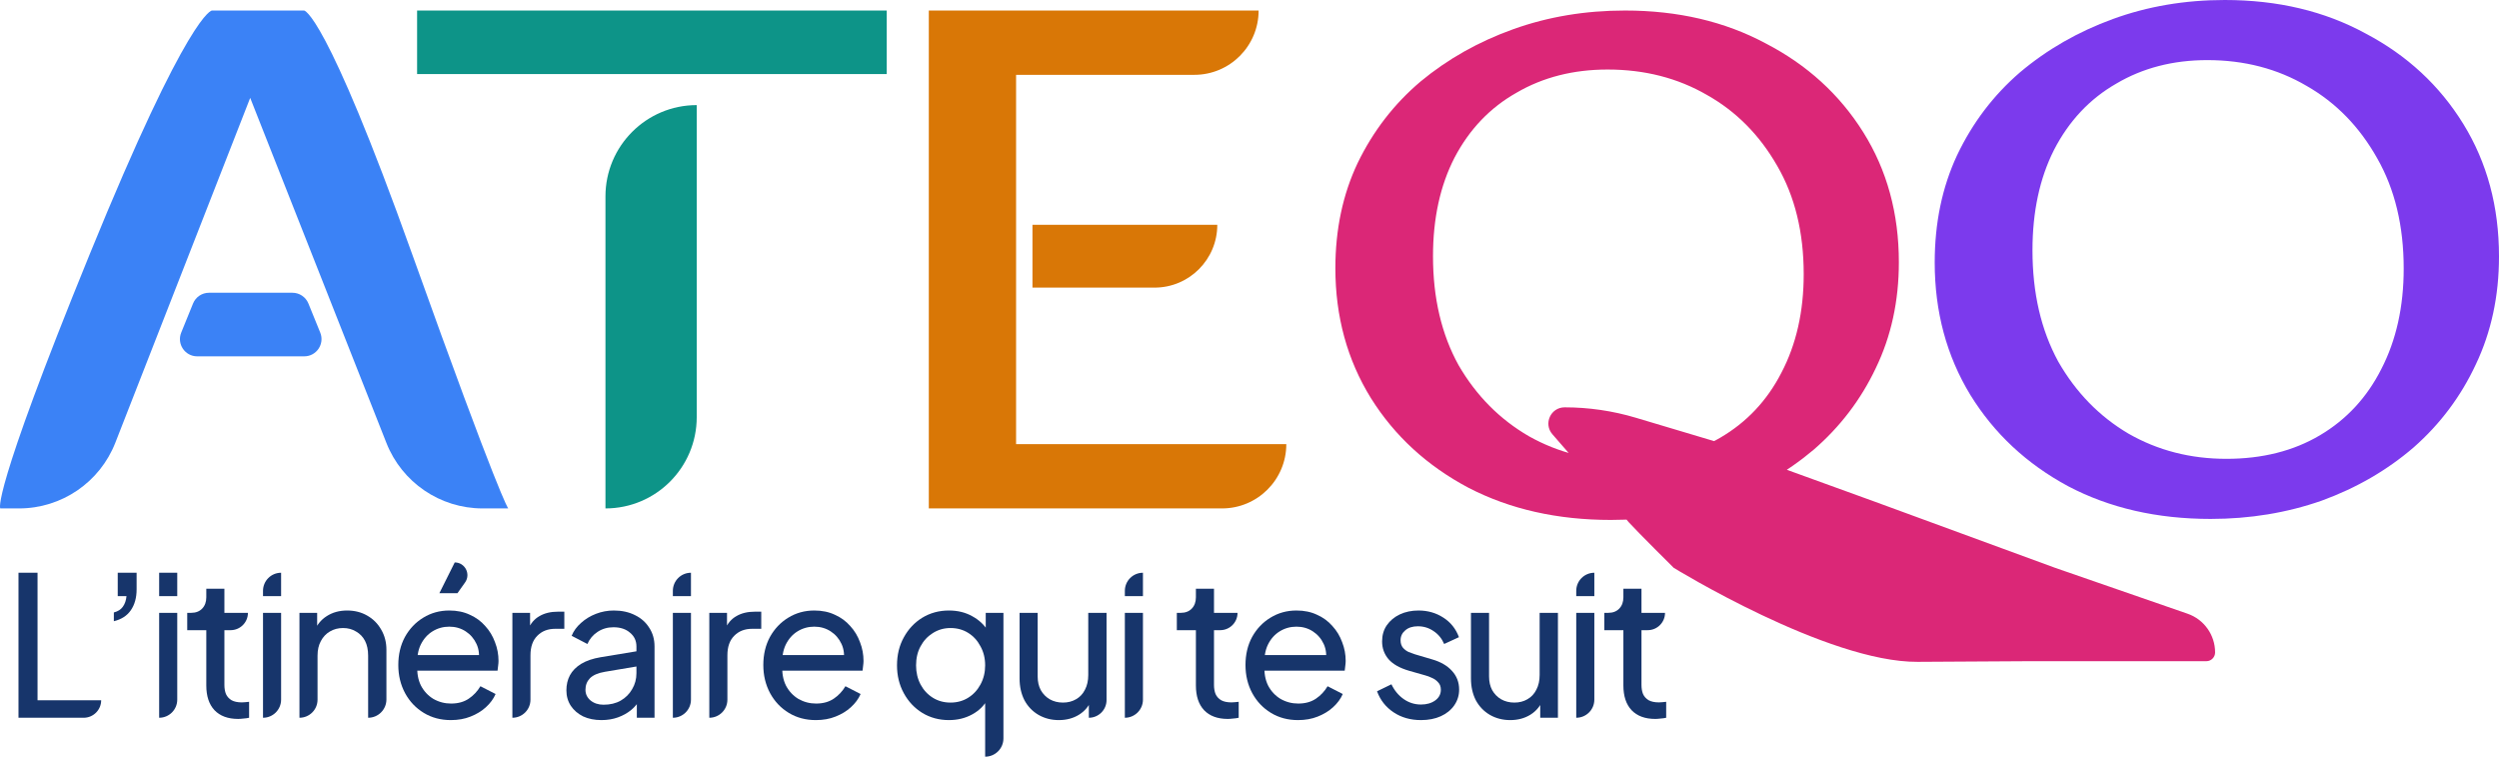
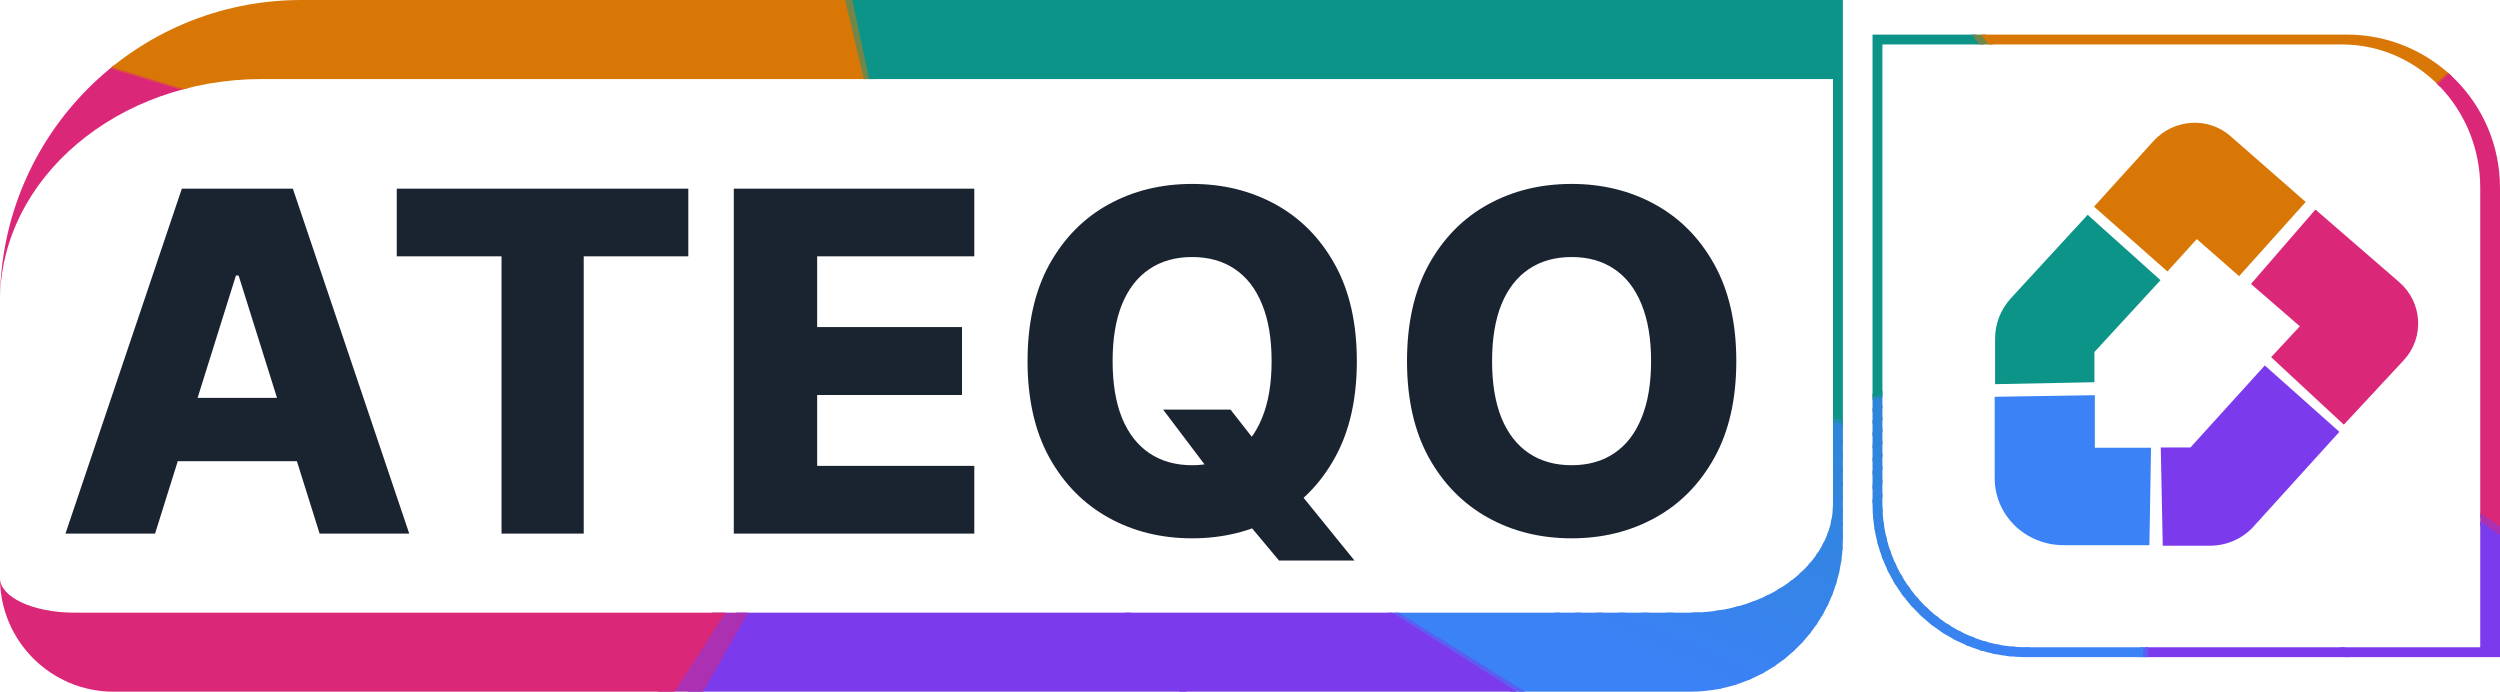
- <svg xmlns="http://www.w3.org/2000/svg" width="290" height="88" viewBox="0 0 290 88" fill="none">
-   <path d="M2.145 83.26V66.439H4.357V81.228H11.741C11.741 82.35 10.831 83.26 9.709 83.26H2.145Z" fill="#17356B" />
-   <path d="M13.212 72.061V71.045C13.678 70.925 14.025 70.706 14.25 70.39C14.491 70.059 14.634 69.645 14.679 69.148H13.663V66.439H15.854V68.358C15.854 69.337 15.628 70.149 15.176 70.797C14.74 71.429 14.085 71.85 13.212 72.061Z" fill="#17356B" />
-   <path d="M18.469 83.26V71.09H20.569V81.16C20.569 82.32 19.629 83.26 18.469 83.26ZM18.469 69.148V66.439H20.569V69.148H18.469Z" fill="#17356B" />
-   <path d="M27.643 83.396C26.454 83.396 25.535 83.057 24.888 82.38C24.256 81.702 23.94 80.746 23.94 79.512V73.1H21.727V71.09H22.179C22.721 71.09 23.15 70.925 23.466 70.593C23.782 70.262 23.94 69.826 23.94 69.284V68.29H26.04V71.09H28.772C28.772 72.2 27.872 73.1 26.762 73.1H26.04V79.444C26.04 79.851 26.1 80.205 26.22 80.506C26.356 80.807 26.574 81.047 26.875 81.228C27.176 81.394 27.575 81.477 28.072 81.477C28.177 81.477 28.305 81.469 28.456 81.454C28.621 81.439 28.772 81.424 28.907 81.409V83.26C28.712 83.305 28.493 83.335 28.253 83.351C28.012 83.381 27.808 83.396 27.643 83.396Z" fill="#17356B" />
-   <path d="M30.521 83.26V71.09H32.621V81.16C32.621 82.32 31.681 83.26 30.521 83.26ZM30.521 69.148V68.539C30.521 67.379 31.461 66.439 32.621 66.439V69.148H30.521Z" fill="#17356B" />
-   <path d="M34.751 83.26V71.09H36.805V73.461L36.467 73.258C36.767 72.49 37.249 71.895 37.911 71.474C38.589 71.037 39.379 70.819 40.282 70.819C41.155 70.819 41.931 71.015 42.608 71.406C43.3 71.798 43.842 72.34 44.234 73.032C44.64 73.724 44.843 74.507 44.843 75.38V81.138C44.843 82.31 43.893 83.26 42.721 83.26V76.058C42.721 75.38 42.6 74.808 42.36 74.342C42.119 73.875 41.773 73.514 41.321 73.258C40.884 72.987 40.38 72.851 39.808 72.851C39.236 72.851 38.724 72.987 38.273 73.258C37.836 73.514 37.49 73.882 37.234 74.364C36.978 74.831 36.85 75.395 36.85 76.058V81.16C36.85 82.32 35.91 83.26 34.751 83.26Z" fill="#17356B" />
-   <path d="M52.319 83.531C51.145 83.531 50.099 83.253 49.18 82.696C48.262 82.139 47.539 81.379 47.013 80.415C46.486 79.437 46.222 78.346 46.222 77.141C46.222 75.922 46.478 74.838 46.99 73.89C47.517 72.942 48.224 72.197 49.112 71.655C50.016 71.098 51.024 70.819 52.138 70.819C53.041 70.819 53.839 70.985 54.532 71.316C55.239 71.632 55.834 72.069 56.315 72.626C56.812 73.167 57.188 73.792 57.444 74.5C57.715 75.192 57.851 75.915 57.851 76.667C57.851 76.833 57.836 77.021 57.806 77.232C57.79 77.427 57.768 77.615 57.738 77.796H47.758V75.99H56.519L55.525 76.803C55.66 76.02 55.585 75.32 55.299 74.703C55.013 74.086 54.592 73.596 54.035 73.235C53.478 72.874 52.846 72.693 52.138 72.693C51.431 72.693 50.783 72.874 50.196 73.235C49.609 73.596 49.15 74.116 48.819 74.793C48.503 75.456 48.375 76.246 48.435 77.164C48.375 78.052 48.51 78.835 48.842 79.512C49.188 80.174 49.669 80.694 50.287 81.07C50.919 81.431 51.604 81.612 52.341 81.612C53.154 81.612 53.839 81.424 54.396 81.047C54.953 80.671 55.404 80.189 55.751 79.603L57.512 80.506C57.271 81.063 56.895 81.574 56.383 82.041C55.886 82.493 55.292 82.854 54.599 83.125C53.922 83.396 53.162 83.531 52.319 83.531ZM50.987 68.81L52.77 65.242C53.964 65.242 54.66 66.589 53.97 67.563L53.086 68.81H50.987Z" fill="#17356B" />
-   <path d="M59.46 83.26V71.09H61.514V73.326L61.288 73.009C61.575 72.317 62.011 71.805 62.598 71.474C63.185 71.128 63.9 70.955 64.743 70.955H65.488V72.942H64.427C63.569 72.942 62.877 73.213 62.35 73.754C61.823 74.281 61.559 75.034 61.559 76.012V81.16C61.559 82.32 60.619 83.26 59.46 83.26Z" fill="#17356B" />
-   <path d="M69.792 83.531C68.994 83.531 68.287 83.388 67.669 83.102C67.067 82.801 66.593 82.395 66.247 81.883C65.901 81.356 65.728 80.754 65.728 80.077C65.728 79.429 65.863 78.85 66.134 78.338C66.42 77.811 66.857 77.367 67.444 77.006C68.046 76.645 68.799 76.389 69.702 76.238L74.217 75.493V77.254L70.176 77.932C69.393 78.067 68.821 78.316 68.46 78.677C68.114 79.038 67.941 79.482 67.941 80.009C67.941 80.506 68.136 80.92 68.528 81.251C68.934 81.582 69.438 81.748 70.04 81.748C70.808 81.748 71.47 81.589 72.027 81.273C72.599 80.942 73.043 80.498 73.359 79.941C73.691 79.384 73.856 78.767 73.856 78.09V74.996C73.856 74.334 73.608 73.8 73.111 73.393C72.629 72.972 71.99 72.761 71.192 72.761C70.499 72.761 69.882 72.942 69.34 73.303C68.814 73.649 68.422 74.116 68.166 74.703L66.337 73.754C66.563 73.198 66.924 72.701 67.421 72.264C67.918 71.813 68.497 71.459 69.16 71.203C69.822 70.947 70.514 70.819 71.237 70.819C72.17 70.819 72.991 71 73.698 71.361C74.406 71.707 74.955 72.197 75.346 72.829C75.753 73.446 75.956 74.168 75.956 74.996V83.26H73.901V80.957L74.285 81.093C74.029 81.574 73.683 81.996 73.246 82.357C72.81 82.718 72.298 83.004 71.711 83.215C71.124 83.426 70.484 83.531 69.792 83.531Z" fill="#17356B" />
-   <path d="M78.083 83.26V71.09H80.183V81.16C80.183 82.32 79.243 83.26 78.083 83.26ZM78.083 69.148V68.539C78.083 67.379 79.023 66.439 80.183 66.439V69.148H78.083Z" fill="#17356B" />
-   <path d="M82.312 83.26V71.09H84.367V73.326L84.141 73.009C84.427 72.317 84.864 71.805 85.451 71.474C86.038 71.128 86.753 70.955 87.596 70.955H88.341V72.942H87.279C86.421 72.942 85.729 73.213 85.202 73.754C84.675 74.281 84.412 75.034 84.412 76.012V81.16C84.412 82.32 83.472 83.26 82.312 83.26Z" fill="#17356B" />
-   <path d="M94.677 83.531C93.502 83.531 92.456 83.253 91.538 82.696C90.62 82.139 89.897 81.379 89.371 80.415C88.844 79.437 88.58 78.346 88.58 77.141C88.58 75.922 88.836 74.838 89.348 73.89C89.875 72.942 90.582 72.197 91.47 71.655C92.374 71.098 93.382 70.819 94.496 70.819C95.399 70.819 96.197 70.985 96.889 71.316C97.597 71.632 98.191 72.069 98.673 72.626C99.17 73.167 99.546 73.792 99.802 74.5C100.073 75.192 100.208 75.915 100.208 76.667C100.208 76.833 100.193 77.021 100.163 77.232C100.148 77.427 100.126 77.615 100.096 77.796H90.116V75.99H98.876L97.883 76.803C98.018 76.02 97.943 75.32 97.657 74.703C97.371 74.086 96.95 73.596 96.392 73.235C95.836 72.874 95.203 72.693 94.496 72.693C93.788 72.693 93.141 72.874 92.554 73.235C91.967 73.596 91.508 74.116 91.177 74.793C90.861 75.456 90.733 76.246 90.793 77.164C90.733 78.052 90.868 78.835 91.199 79.512C91.546 80.174 92.027 80.694 92.644 81.07C93.277 81.431 93.962 81.612 94.699 81.612C95.512 81.612 96.197 81.424 96.754 81.047C97.311 80.671 97.762 80.189 98.109 79.603L99.87 80.506C99.629 81.063 99.253 81.574 98.741 82.041C98.244 82.493 97.65 82.854 96.957 83.125C96.28 83.396 95.519 83.531 94.677 83.531Z" fill="#17356B" />
-   <path d="M114.323 87.776V80.664L114.661 81.025C114.24 81.823 113.623 82.44 112.81 82.876C112.012 83.313 111.117 83.531 110.123 83.531C108.979 83.531 107.948 83.253 107.03 82.696C106.127 82.139 105.412 81.379 104.885 80.415C104.358 79.452 104.094 78.376 104.094 77.186C104.094 75.967 104.358 74.883 104.885 73.935C105.412 72.972 106.127 72.212 107.03 71.655C107.948 71.098 108.979 70.819 110.123 70.819C111.132 70.819 112.027 71.037 112.81 71.474C113.593 71.895 114.21 72.468 114.661 73.19L114.391 73.709V71.09H116.445V85.654C116.445 86.826 115.495 87.776 114.323 87.776ZM110.304 81.499C111.071 81.499 111.756 81.311 112.358 80.935C112.961 80.558 113.435 80.046 113.781 79.399C114.142 78.737 114.323 77.999 114.323 77.186C114.323 76.359 114.142 75.621 113.781 74.974C113.435 74.311 112.961 73.792 112.358 73.416C111.756 73.04 111.071 72.851 110.304 72.851C109.551 72.851 108.866 73.047 108.249 73.438C107.647 73.815 107.173 74.326 106.827 74.974C106.48 75.606 106.307 76.344 106.307 77.186C106.307 77.999 106.48 78.737 106.827 79.399C107.173 80.046 107.647 80.558 108.249 80.935C108.851 81.311 109.536 81.499 110.304 81.499Z" fill="#17356B" />
-   <path d="M122.879 83.531C122.006 83.531 121.216 83.328 120.508 82.922C119.816 82.515 119.274 81.951 118.883 81.228C118.506 80.491 118.318 79.648 118.318 78.699V71.09H120.418V78.474C120.418 79.076 120.538 79.603 120.779 80.054C121.035 80.506 121.381 80.859 121.818 81.115C122.269 81.371 122.781 81.499 123.353 81.499C123.925 81.499 124.429 81.371 124.866 81.115C125.318 80.859 125.664 80.491 125.905 80.009C126.161 79.527 126.288 78.955 126.288 78.293V71.09H128.411V81.206C128.411 82.34 127.491 83.26 126.356 83.26V80.889L126.695 81.093C126.409 81.86 125.92 82.463 125.227 82.899C124.55 83.32 123.767 83.531 122.879 83.531Z" fill="#17356B" />
-   <path d="M130.535 83.26V71.09H132.635V81.16C132.635 82.32 131.695 83.26 130.535 83.26ZM130.535 69.148V68.539C130.535 67.379 131.475 66.439 132.635 66.439V69.148H130.535Z" fill="#17356B" />
-   <path d="M142.483 83.396C141.294 83.396 140.376 83.057 139.728 82.38C139.096 81.702 138.78 80.746 138.78 79.512V73.1H136.567V71.09H137.019C137.561 71.09 137.99 70.925 138.306 70.593C138.622 70.262 138.78 69.826 138.78 69.284V68.29H140.88V71.09H143.612C143.612 72.2 142.712 73.1 141.602 73.1H140.88V79.444C140.88 79.851 140.94 80.205 141.06 80.506C141.196 80.807 141.414 81.047 141.715 81.228C142.016 81.394 142.415 81.477 142.912 81.477C143.017 81.477 143.145 81.469 143.296 81.454C143.461 81.439 143.612 81.424 143.747 81.409V83.26C143.552 83.305 143.333 83.335 143.093 83.351C142.852 83.381 142.649 83.396 142.483 83.396Z" fill="#17356B" />
-   <path d="M150.63 83.531C149.456 83.531 148.41 83.253 147.492 82.696C146.574 82.139 145.851 81.379 145.324 80.415C144.797 79.437 144.534 78.346 144.534 77.141C144.534 75.922 144.79 74.838 145.302 73.89C145.828 72.942 146.536 72.197 147.424 71.655C148.327 71.098 149.336 70.819 150.45 70.819C151.353 70.819 152.151 70.985 152.843 71.316C153.551 71.632 154.145 72.069 154.627 72.626C155.124 73.167 155.5 73.792 155.756 74.5C156.027 75.192 156.162 75.915 156.162 76.667C156.162 76.833 156.147 77.021 156.117 77.232C156.102 77.427 156.079 77.615 156.049 77.796H146.069V75.99H154.83L153.837 76.803C153.972 76.02 153.897 75.32 153.611 74.703C153.325 74.086 152.903 73.596 152.346 73.235C151.789 72.874 151.157 72.693 150.45 72.693C149.742 72.693 149.095 72.874 148.508 73.235C147.921 73.596 147.462 74.116 147.131 74.793C146.814 75.456 146.686 76.246 146.747 77.164C146.686 78.052 146.822 78.835 147.153 79.512C147.499 80.174 147.981 80.694 148.598 81.07C149.23 81.431 149.915 81.612 150.653 81.612C151.466 81.612 152.151 81.424 152.708 81.047C153.265 80.671 153.716 80.189 154.062 79.603L155.823 80.506C155.583 81.063 155.206 81.574 154.695 82.041C154.198 82.493 153.603 82.854 152.911 83.125C152.233 83.396 151.473 83.531 150.63 83.531Z" fill="#17356B" />
-   <path d="M164.903 83.531C163.683 83.531 162.622 83.23 161.719 82.628C160.816 82.026 160.176 81.213 159.8 80.189L161.471 79.377C161.817 80.099 162.291 80.671 162.893 81.093C163.495 81.514 164.165 81.725 164.903 81.725C165.565 81.725 166.114 81.567 166.551 81.251C166.988 80.935 167.206 80.521 167.206 80.009C167.206 79.648 167.1 79.362 166.89 79.151C166.694 78.925 166.453 78.752 166.167 78.632C165.881 78.496 165.618 78.398 165.377 78.338L163.548 77.819C162.449 77.503 161.644 77.051 161.132 76.464C160.635 75.877 160.387 75.192 160.387 74.409C160.387 73.687 160.568 73.062 160.929 72.535C161.305 71.993 161.809 71.572 162.442 71.271C163.089 70.97 163.811 70.819 164.609 70.819C165.678 70.819 166.634 71.09 167.477 71.632C168.335 72.174 168.944 72.934 169.306 73.912L167.59 74.703C167.319 74.071 166.912 73.574 166.37 73.213C165.828 72.836 165.219 72.648 164.541 72.648C163.924 72.648 163.435 72.806 163.074 73.122C162.713 73.423 162.532 73.807 162.532 74.274C162.532 74.62 162.622 74.906 162.803 75.132C162.984 75.343 163.202 75.508 163.458 75.629C163.714 75.734 163.962 75.824 164.203 75.9L166.19 76.487C167.183 76.773 167.951 77.217 168.493 77.819C169.05 78.421 169.328 79.143 169.328 79.986C169.328 80.664 169.14 81.273 168.764 81.815C168.387 82.357 167.868 82.779 167.206 83.08C166.543 83.381 165.776 83.531 164.903 83.531Z" fill="#17356B" />
-   <path d="M175.261 83.531C174.388 83.531 173.597 83.328 172.89 82.922C172.197 82.515 171.656 81.951 171.264 81.228C170.888 80.491 170.7 79.648 170.7 78.699V71.09H172.8V78.474C172.8 79.076 172.92 79.603 173.161 80.054C173.417 80.506 173.763 80.859 174.199 81.115C174.651 81.371 175.163 81.499 175.735 81.499C176.307 81.499 176.811 81.371 177.248 81.115C177.699 80.859 178.045 80.491 178.286 80.009C178.542 79.527 178.67 78.955 178.67 78.293V71.09H180.793V83.26H178.738V80.889L179.077 81.093C178.791 81.86 178.301 82.463 177.609 82.899C176.932 83.32 176.149 83.531 175.261 83.531Z" fill="#17356B" />
-   <path d="M182.917 83.26V71.09H185.017V81.16C185.017 82.32 184.076 83.26 182.917 83.26ZM182.917 69.148V68.539C182.917 67.379 183.857 66.439 185.017 66.439V69.148H182.917Z" fill="#17356B" />
-   <path d="M192.091 83.396C190.902 83.396 189.983 83.057 189.336 82.38C188.704 81.702 188.388 80.746 188.388 79.512V73.1H186.175V71.09H186.627C187.169 71.09 187.598 70.925 187.914 70.593C188.23 70.262 188.388 69.826 188.388 69.284V68.29H190.488V71.09H193.22C193.22 72.2 192.32 73.1 191.21 73.1H190.488V79.444C190.488 79.851 190.548 80.205 190.668 80.506C190.804 80.807 191.022 81.047 191.323 81.228C191.624 81.394 192.023 81.477 192.52 81.477C192.625 81.477 192.753 81.469 192.904 81.454C193.069 81.439 193.22 81.424 193.355 81.409V83.26C193.159 83.305 192.941 83.335 192.7 83.351C192.46 83.381 192.256 83.396 192.091 83.396Z" fill="#17356B" />
-   <path d="M256.536 60.196C250.318 60.196 244.805 58.931 239.997 56.401C235.189 53.812 231.407 50.281 228.65 45.809C225.894 41.278 224.516 36.159 224.516 30.451C224.516 25.861 225.381 21.713 227.112 18.006C228.907 14.24 231.343 11.033 234.42 8.385C237.561 5.737 241.151 3.678 245.19 2.207C249.228 0.736 253.555 0 258.171 0C264.325 0 269.774 1.295 274.518 3.884C279.326 6.414 283.108 9.915 285.865 14.387C288.621 18.859 290 23.979 290 29.745C290 34.335 289.102 38.513 287.307 42.279C285.576 45.986 283.172 49.193 280.095 51.9C277.018 54.547 273.46 56.607 269.422 58.078C265.383 59.49 261.088 60.196 256.536 60.196ZM258.363 53.224C262.53 53.224 266.152 52.311 269.229 50.487C272.306 48.663 274.678 46.103 276.345 42.808C278.076 39.454 278.941 35.571 278.941 31.157C278.941 26.215 277.916 21.948 275.864 18.359C273.813 14.711 271.088 11.916 267.691 9.974C264.293 7.973 260.447 6.973 256.152 6.973C252.177 6.973 248.651 7.885 245.574 9.709C242.497 11.474 240.093 14.034 238.362 17.388C236.696 20.683 235.862 24.567 235.862 29.039C235.862 33.982 236.856 38.277 238.843 41.926C240.895 45.515 243.619 48.31 247.017 50.311C250.414 52.253 254.197 53.224 258.363 53.224Z" fill="#7C3AED" />
-   <path d="M186.94 60.313C180.731 60.313 175.226 59.071 170.424 56.587C165.623 54.046 161.846 50.58 159.094 46.19C156.341 41.742 154.965 36.717 154.965 31.114C154.965 26.608 155.829 22.536 157.557 18.896C159.35 15.2 161.782 12.052 164.855 9.452C167.992 6.853 171.577 4.831 175.61 3.387C179.643 1.943 183.964 1.221 188.573 1.221C194.718 1.221 200.159 2.492 204.897 5.033C209.698 7.517 213.475 10.954 216.227 15.344C218.98 19.734 220.356 24.759 220.356 30.42C220.356 34.926 219.46 39.027 217.668 42.724C215.939 46.363 213.539 49.511 210.466 52.169C207.393 54.768 203.84 56.79 199.807 58.234C195.774 59.62 191.485 60.313 186.94 60.313ZM188.765 53.468C192.926 53.468 196.543 52.573 199.615 50.782C202.688 48.992 205.057 46.479 206.721 43.244C208.449 39.952 209.314 36.139 209.314 31.807C209.314 26.955 208.289 22.767 206.241 19.243C204.192 15.662 201.472 12.918 198.079 11.012C194.686 9.048 190.845 8.066 186.556 8.066C182.587 8.066 179.066 8.961 175.994 10.752C172.921 12.485 170.52 14.997 168.792 18.29C167.128 21.525 166.295 25.337 166.295 29.727C166.295 34.579 167.288 38.796 169.272 42.378C171.321 45.901 174.041 48.645 177.434 50.609C180.827 52.515 184.604 53.468 188.765 53.468ZM181.57 47.251C184.367 47.251 187.15 47.658 189.83 48.458L198.916 51.169L207.356 54.495L217.668 58.234L238.488 65.867L253.859 71.191C255.772 71.853 257.055 73.655 257.055 75.68C257.055 76.242 256.601 76.698 256.039 76.698C254.57 76.698 251.786 76.698 249.553 76.698C246.365 76.698 245.802 76.698 245.802 76.698H235.487L222.533 76.775C212.061 76.838 194.227 65.867 194.227 65.867C194.227 65.867 190.045 61.718 188.999 60.566C188.837 60.387 188.678 60.175 188.519 59.993L180.149 50.372C179.088 49.152 179.954 47.251 181.57 47.251Z" fill="#DB2777" />
-   <path d="M56.004 58.977C51.077 58.977 46.652 55.966 44.842 51.384L27.009 6.224H31.041L13.386 51.349C11.586 55.949 7.151 58.977 2.211 58.977H0.034C0.034 58.977 -1.145 57.794 10.402 29.508C21.948 1.221 24.595 1.221 24.595 1.221H35.283C35.283 1.221 37.72 1.221 47.84 29.508C57.961 57.794 58.976 58.977 58.976 58.977H56.004ZM22.881 41.334C21.461 41.334 20.494 39.895 21.029 38.58L22.401 35.207C22.708 34.453 23.44 33.961 24.254 33.961H33.937C34.751 33.961 35.483 34.453 35.79 35.207L37.162 38.58C37.697 39.895 36.73 41.334 35.31 41.334H22.881Z" fill="#3B82F6" />
-   <path d="M149.272 51.516C149.272 55.636 145.931 58.977 141.811 58.977H107.785V1.221H146.058C146.058 5.341 142.718 8.682 138.597 8.682H117.913V51.516H149.272ZM119.814 33.364V26.079H141.262C141.262 30.102 138 33.364 133.976 33.364H119.814Z" fill="#D97706" />
-   <path d="M70.261 58.977V22.785C70.261 16.935 75.003 12.193 80.853 12.193V48.384C80.853 54.234 76.111 58.977 70.261 58.977ZM48.402 8.594V1.221H102.904V8.594H48.402Z" fill="#0D9488" />
+ <svg xmlns="http://www.w3.org/2000/svg" width="506" height="140" viewBox="0 0 506 140" fill="none">
+   <defs>
+     <clipPath id="ateqo-clair-cadre1">
+       <path d="M379 7H475C492.121 7 506 20.879 506 38H502C502 21.984 489.464 9 474 9H381L379 7ZM506 133H410C392.879 133 379 119.121 379 102H381C381 118.016 393.984 131 410 131H502L506 133ZM410 133C392.879 133 379 119.121 379 102V7L381 9V102C381 118.016 393.984 131 410 131V133ZM475 7C492.121 7 506 20.879 506 38V133L502 131V38C502 21.984 489.464 9 474 9L475 7Z" />
+     </clipPath>
+     <clipPath id="ateqo-clair-cadre2">
+       <path d="M0 61C0 27.311 27.311 0 61 0H373L371 16H53C23.729 16 0 36.147 0 61ZM373 109C373 126.121 359.121 140 342 140H23C10.297 140 0 129.703 0 117C0 120.866 6.716 124 15 124H342C358.016 124 371 114.15 371 102L373 109ZM371 102M0 132V8V132M373 0V109C373 126.121 359.121 140 342 140V124C358.016 124 371 114.15 371 102V16L373 0Z" />
+     </clipPath>
+   </defs>
+   <g clip-path="url(#ateqo-clair-cadre1)">
+     <g transform="matrix(0.0330437 0.06872 -0.0693224 0.0333334 442 63.28)">
+       <path d="M0 0L1799.4 0L1793.6 143.8L1776.4 286.7L1747.8 427.8L1708 566.1L1657.3 700.8L1595.9 831.1L1524.4 956Z" fill="#7c3aed" />
+       <path d="M0 0L1534.3 940L1511.1 976.8Z" fill="#5c5ef2" />
+       <path d="M0 0L1521.3 961L1438.8 1080.6L1346.9 1193.1L1246.2 1297.9L1137.4 1394.2Z" fill="#3b82f6" />
+       <path d="M0 0L1152 1382.3L1088.2 1433Z" fill="#3b82f5" />
+       <path d="M0 0L1103.1 1421.5L1037.6 1470Z" fill="#3a82f4" />
+       <path d="M0 0L1053 1459.1L985.8 1505.3Z" fill="#3a82f3" />
+       <path d="M0 0L1001.5 1494.9L932.8 1538.7Z" fill="#3983f2" />
+       <path d="M0 0L948.8 1528.9L878.6 1570.3Z" fill="#3983f0" />
+       <path d="M0 0L895 1561L823.4 1599.9Z" fill="#3883ef" />
+       <path d="M0 0L840.1 1591.2L767.2 1627.6Z" fill="#3883ee" />
+       <path d="M0 0L784.2 1619.5L710 1653.4Z" fill="#3783ed" />
+       <path d="M0 0L727.3 1645.8L652 1677.1Z" fill="#3783eb" />
+       <path d="M0 0L669.5 1670.2L593.2 1698.8Z" fill="#3684ea" />
+       <path d="M0 0L610.9 1692.5L533.7 1718.4Z" fill="#3684e9" />
+       <path d="M0 0L551.6 1712.7L473.5 1735.9Z" fill="#3584e8" />
+       <path d="M0 0L491.6 1730.9L412.7 1751.4Z" fill="#3584e7" />
+       <path d="M0 0L431.1 1747L351.5 1764.7Z" fill="#3484e5" />
+       <path d="M0 0L370 1760.9L289.8 1775.9Z" fill="#3384e4" />
+       <path d="M0 0L308.4 1772.7L227.8 1784.9Z" fill="#3384e3" />
+       <path d="M0 0L246.5 1782.4L165.5 1791.7Z" fill="#3285e2" />
+       <path d="M0 0L184.3 1789.9L103 1796.4Z" fill="#3285e0" />
+       <path d="M0 0L121.8 1795.2L40.4 1798.9Z" fill="#3185df" />
+       <path d="M0 0L59.2 1798.4L-22.3 1799.2Z" fill="#3185de" />
+       <path d="M0 0L-3.5 1799.4L-85 1797.3Z" fill="#3085dd" />
+       <path d="M0 0L-66.1 1798.1L-147.5 1793.3Z" fill="#3085db" />
+       <path d="M0 0L-128.7 1794.7L-209.9 1787.1Z" fill="#2f86da" />
+       <path d="M0 0L-191.2 1789.2L-272 1778.7Z" fill="#2f86d9" />
+       <path d="M0 0L-253.3 1781.4L-333.8 1768.1Z" fill="#2e86d8" />
+       <path d="M0 0L-315.2 1771.5L-350.2 1764.9Z" fill="#1e8db0" />
+       <path d="M0 0L-331.7 1768.5L-481.2 1733.8L-627.3 1686.5L-768.7 1626.9L-904.6 1555.5L-1033.9 1472.7L-1155.6 1379.2L-1269 1275.7L-1373.1 1162.9L-1467.2 1041.7L-1550.6 912.8L-1622.8 777.3L-1683.1 636.2L-1731.2 490.4L-1766.7 341.1Z" fill="#0d9488" />
+       <path d="M0 0L-1763.1 359.6L-1773.7 303Z" fill="#738647" />
+       <path d="M0 0L-1770.4 321.5L-1791.5 167.6L-1799.3 12.4L-1793.7 -142.8L-1774.7 -297.1L-1742.4 -449.1L-1697.2 -597.7L-1639.3 -741.9L-1569.2 -880.5L-1487.4 -1012.6L-1394.5 -1137.2L-1291.2 -1253.2L-1178.2 -1360L-1056.5 -1456.5L-926.9 -1542.2L-790.4 -1616.5L-648 -1678.6L-500.8 -1728.3Z" fill="#d97706" />
+       <path d="M0 0L-518.8 -1722.9L-491.7 -1730.9Z" fill="#da4f3f" />
+       <path d="M0 0L-509.7 -1725.6L-363.1 -1762.3L-214 -1786.6L-63.3 -1798.2L87.8 -1797.2L238.3 -1783.5L387.1 -1757.2L533.2 -1718.5L675.6 -1667.7L813.1 -1605.1L945 -1531.3L1070.1 -1446.6L1187.7 -1351.7L1297 -1247.2L1397.1 -1134L1487.3 -1012.8L1567 -884.4Z" fill="#db2777" />
+       <path d="M0 0L1557.7 -900.7L1583.6 -854.4Z" fill="#ac31b2" />
+       <path d="M0 0L1574.5 -870.9L1643.5 -732.5L1700.3 -588.7L1744.6 -440.6L1776 -289.2L1794.2 -135.7L1799.3 18.8Z" fill="#7c3aed" />
+     </g>
+   </g>
+   <path d="M423.996 90.619L435.368 90.62L435.038 110.343L417.684 110.343C409.937 110.343 403.723 104.297 403.723 96.76L403.723 80.307L423.997 79.988L423.996 90.619Z" fill="#3B82F6" />
+   <path d="M443.35 90.563L437.339 90.564L437.743 110.451L447.292 110.452C450.673 110.452 453.872 109.048 456.107 106.582L473.491 87.406L458.395 73.968L443.35 90.563Z" fill="#7C3AED" />
+   <path d="M423.911 71.248L423.91 77.363L403.804 77.755L403.805 68.519C403.805 65.511 404.954 62.592 407.021 60.345L422.543 43.476L437.289 56.709L423.911 71.248Z" fill="#0D9488" />
+   <path d="M465.489 66.04L459.678 72.292L474.392 85.951L486.525 72.9C490.747 68.358 490.331 61.196 485.606 57.105L468.641 42.415L455.596 57.475L465.489 66.04Z" fill="#DB2777" />
+   <path d="M423.835 41.82L435.845 28.569C439.947 24.043 446.912 23.579 451.428 27.531L466.676 40.876L453.195 55.889L444.627 48.391L438.686 54.945L423.835 41.82Z" fill="#D97706" />
+   <g clip-path="url(#ateqo-clair-cadre2)">
+     <g transform="matrix(0.0986283 0.139577 -0.289194 -0.0574925 186 63.28)">
+       <path d="M0 0L1436.1 0L1430.8 123.3L1414.9 245.7L1388.6 366.2L1352 484.1L1305.5 598.3L1249.3 708.2Z" fill="#7c3aed" />
+       <path d="M0 0L1256.6 695.1L1235.6 731.8Z" fill="#ac31b2" />
+       <path d="M0 0L1243.2 718.9L1179.6 819L1107.9 913.6L1028.7 1002L942.5 1083.5L849.8 1157.6L751.4 1223.8L647.8 1281.7L539.7 1330.8L428 1370.8L313.4 1401.4L196.6 1422.5L78.5 1433.9L-40.1 1435.5L-158.5 1427.3L-275.8 1409.3L-391.2 1381.7Z" fill="#db2777" />
+       <path d="M0 0L-376.7 1385.8L-399.5 1379.4Z" fill="#da4f3f" />
+       <path d="M0 0L-385 1383.5L-502.1 1345.4L-615.5 1297.5L-724.4 1240L-827.9 1173.4L-925.4 1098.1L-1016.1 1014.8L-1099.2 924.1L-1174.4 826.5L-1240.8 722.9L-1298.2 614L-1346 500.5L-1383.9 383.4L-1411.7 263.4L-1429.1 141.5L-1435.9 18.6L-1432.3 -104.5L-1418 -226.8L-1393.4 -347.4Z" fill="#d97706" />
+       <path d="M0 0L-1397 -332.8L-1390 -361Z" fill="#738647" />
+       <path d="M0 0L-1393.7 -346.4L-1360.5 -459.8L-1318.1 -570.1L-1266.7 -676.5L-1206.8 -778.4L-1138.7 -874.9L-1063 -965.6L-980 -1049.7L-890.4 -1126.7L-794.7 -1196.1L-693.7 -1257.4L-588 -1310.2L-478.3 -1354.1L-365.3 -1388.8L-249.9 -1414.1Z" fill="#0d9488" />
+       <path d="M0 0L-264.7 -1411.4L-236.8 -1416.4Z" fill="#1e8db0" />
+       <path d="M0 0L-251.6 -1413.8L-187.3 -1423.8Z" fill="#2e86d8" />
+       <path d="M0 0L-202.2 -1421.8L-137.6 -1429.4Z" fill="#2f86d9" />
+       <path d="M0 0L-152.6 -1427.9L-87.7 -1433.4Z" fill="#2f86da" />
+       <path d="M0 0L-102.7 -1432.4L-37.7 -1435.6Z" fill="#3085db" />
+       <path d="M0 0L-52.8 -1435.1L12.3 -1436Z" fill="#3085dd" />
+       <path d="M0 0L-2.8 -1436.1L62.3 -1434.7Z" fill="#3185de" />
+       <path d="M0 0L47.2 -1435.3L112.2 -1431.7Z" fill="#3185df" />
+       <path d="M0 0L97.2 -1432.8L162 -1426.9Z" fill="#3285e0" />
+       <path d="M0 0L147.1 -1428.5L211.6 -1420.4Z" fill="#3285e2" />
+       <path d="M0 0L196.7 -1422.5L260.9 -1412.2Z" fill="#3384e3" />
+       <path d="M0 0L246.1 -1414.8L310 -1402.2Z" fill="#3384e4" />
+       <path d="M0 0L295.3 -1405.4L358.6 -1390.6Z" fill="#3484e5" />
+       <path d="M0 0L344 -1394.2L406.8 -1377.2Z" fill="#3584e7" />
+       <path d="M0 0L392.4 -1381.4L454.5 -1362.2Z" fill="#3584e8" />
+       <path d="M0 0L440.3 -1366.9L501.7 -1345.6Z" fill="#3684e9" />
+       <path d="M0 0L487.6 -1350.7L548.3 -1327.3Z" fill="#3684ea" />
+       <path d="M0 0L534.3 -1332.9L594.2 -1307.4Z" fill="#3783eb" />
+       <path d="M0 0L580.4 -1313.5L639.3 -1285.9Z" fill="#3783ed" />
+       <path d="M0 0L625.8 -1292.5L683.7 -1262.8Z" fill="#3883ee" />
+       <path d="M0 0L670.5 -1269.9L727.3 -1238.3Z" fill="#3883ef" />
+       <path d="M0 0L714.3 -1245.8L770 -1212.2Z" fill="#3983f0" />
+       <path d="M0 0L757.3 -1220.2L811.7 -1184.6Z" fill="#3983f2" />
+       <path d="M0 0L799.3 -1193.1L852.5 -1155.6Z" fill="#3a82f3" />
+       <path d="M0 0L840.4 -1164.5L892.2 -1125.2Z" fill="#3a82f4" />
+       <path d="M0 0L880.4 -1134.5L930.9 -1093.5Z" fill="#3b82f5" />
+       <path d="M0 0L919.4 -1103.2L1005.4 -1025.4L1084.9 -940.9L1157.2 -850.3L1222.1 -754.2Z" fill="#3b82f6" />
+       <path d="M0 0L1214.1 -766.9L1232.3 -737.3Z" fill="#5c5ef2" />
+       <path d="M0 0L1224.5 -750.2L1280.6 -649.9L1328.4 -545.5L1367.8 -437.5L1398.4 -326.8L1420 -214L1432.6 -99.8L1436 15Z" fill="#7c3aed" />
+     </g>
+   </g>
+   <path d="M31.386 108H13.25L36.807 38.182H59.273L82.829 108H64.693L48.295 55.773H47.75L31.386 108ZM28.966 80.523H66.875V93.341H28.966V80.523ZM80.304 51.886V38.182H139.315V51.886H118.145V108H101.508V51.886H80.304ZM148.517 108V38.182H197.198V51.886H165.392V66.204H194.71V79.943H165.392V94.296H197.198V108H148.517ZM235.42 82.909H249.056L254.852 90.307L262.454 99.034L274.147 113.455H258.874L250.693 103.67L245.852 96.716L235.42 82.909ZM274.624 73.091C274.624 80.773 273.147 87.284 270.193 92.625C267.238 97.966 263.238 102.023 258.193 104.795C253.17 107.568 247.533 108.955 241.283 108.955C235.011 108.955 229.363 107.557 224.34 104.761C219.318 101.966 215.329 97.909 212.374 92.591C209.443 87.25 207.977 80.75 207.977 73.091C207.977 65.409 209.443 58.898 212.374 53.557C215.329 48.216 219.318 44.159 224.34 41.386C229.363 38.614 235.011 37.227 241.283 37.227C247.533 37.227 253.17 38.614 258.193 41.386C263.238 44.159 267.238 48.216 270.193 53.557C273.147 58.898 274.624 65.409 274.624 73.091ZM257.374 73.091C257.374 68.546 256.727 64.704 255.431 61.568C254.158 58.432 252.318 56.057 249.908 54.443C247.522 52.83 244.647 52.023 241.283 52.023C237.943 52.023 235.068 52.83 232.658 54.443C230.249 56.057 228.397 58.432 227.102 61.568C225.829 64.704 225.193 68.546 225.193 73.091C225.193 77.636 225.829 81.477 227.102 84.614C228.397 87.75 230.249 90.125 232.658 91.739C235.068 93.352 237.943 94.159 241.283 94.159C244.647 94.159 247.522 93.352 249.908 91.739C252.318 90.125 254.158 87.75 255.431 84.614C256.727 81.477 257.374 77.636 257.374 73.091ZM351.428 73.091C351.428 80.773 349.951 87.284 346.996 92.625C344.042 97.966 340.042 102.023 334.996 104.795C329.974 107.568 324.337 108.955 318.087 108.955C311.814 108.955 306.167 107.557 301.144 104.761C296.121 101.966 292.133 97.909 289.178 92.591C286.246 87.25 284.78 80.75 284.78 73.091C284.78 65.409 286.246 58.898 289.178 53.557C292.133 48.216 296.121 44.159 301.144 41.386C306.167 38.614 311.814 37.227 318.087 37.227C324.337 37.227 329.974 38.614 334.996 41.386C340.042 44.159 344.042 48.216 346.996 53.557C349.951 58.898 351.428 65.409 351.428 73.091ZM334.178 73.091C334.178 68.546 333.53 64.704 332.235 61.568C330.962 58.432 329.121 56.057 326.712 54.443C324.326 52.83 321.451 52.023 318.087 52.023C314.746 52.023 311.871 52.83 309.462 54.443C307.053 56.057 305.201 58.432 303.905 61.568C302.633 64.704 301.996 68.546 301.996 73.091C301.996 77.636 302.633 81.477 303.905 84.614C305.201 87.75 307.053 90.125 309.462 91.739C311.871 93.352 314.746 94.159 318.087 94.159C321.451 94.159 324.326 93.352 326.712 91.739C329.121 90.125 330.962 87.75 332.235 84.614C333.53 81.477 334.178 77.636 334.178 73.091Z" fill="#1A2330" />
</svg>
